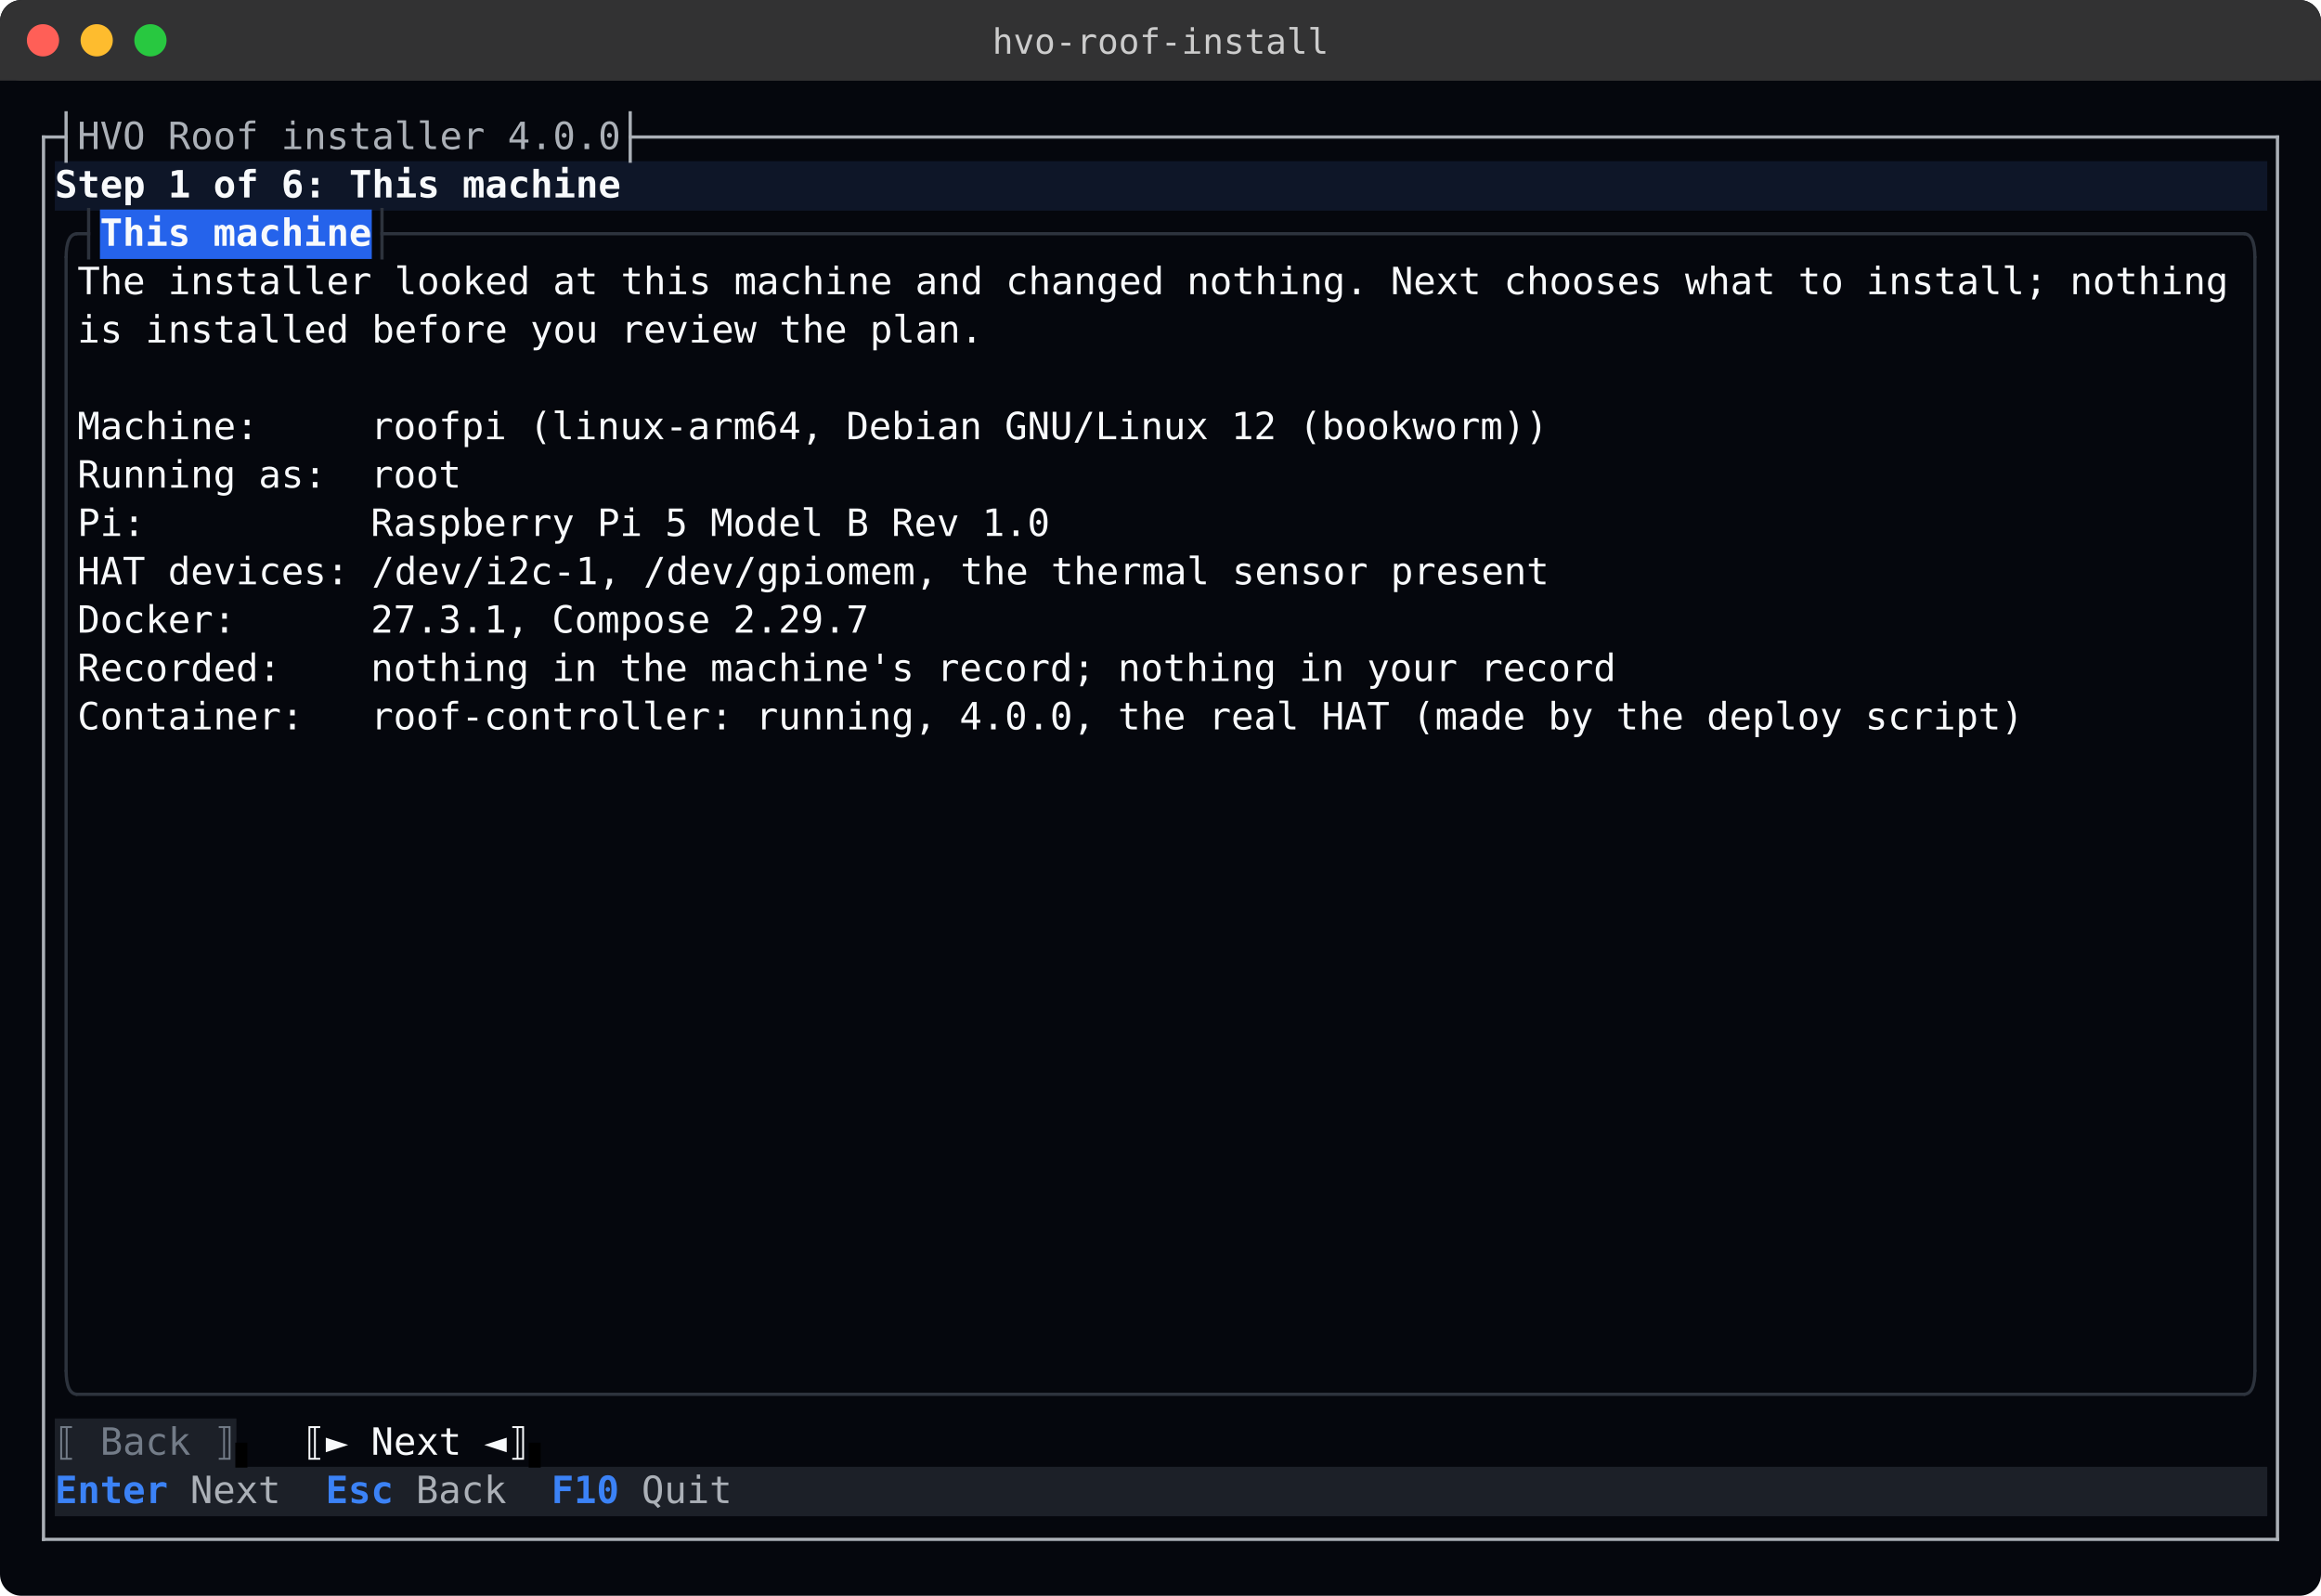
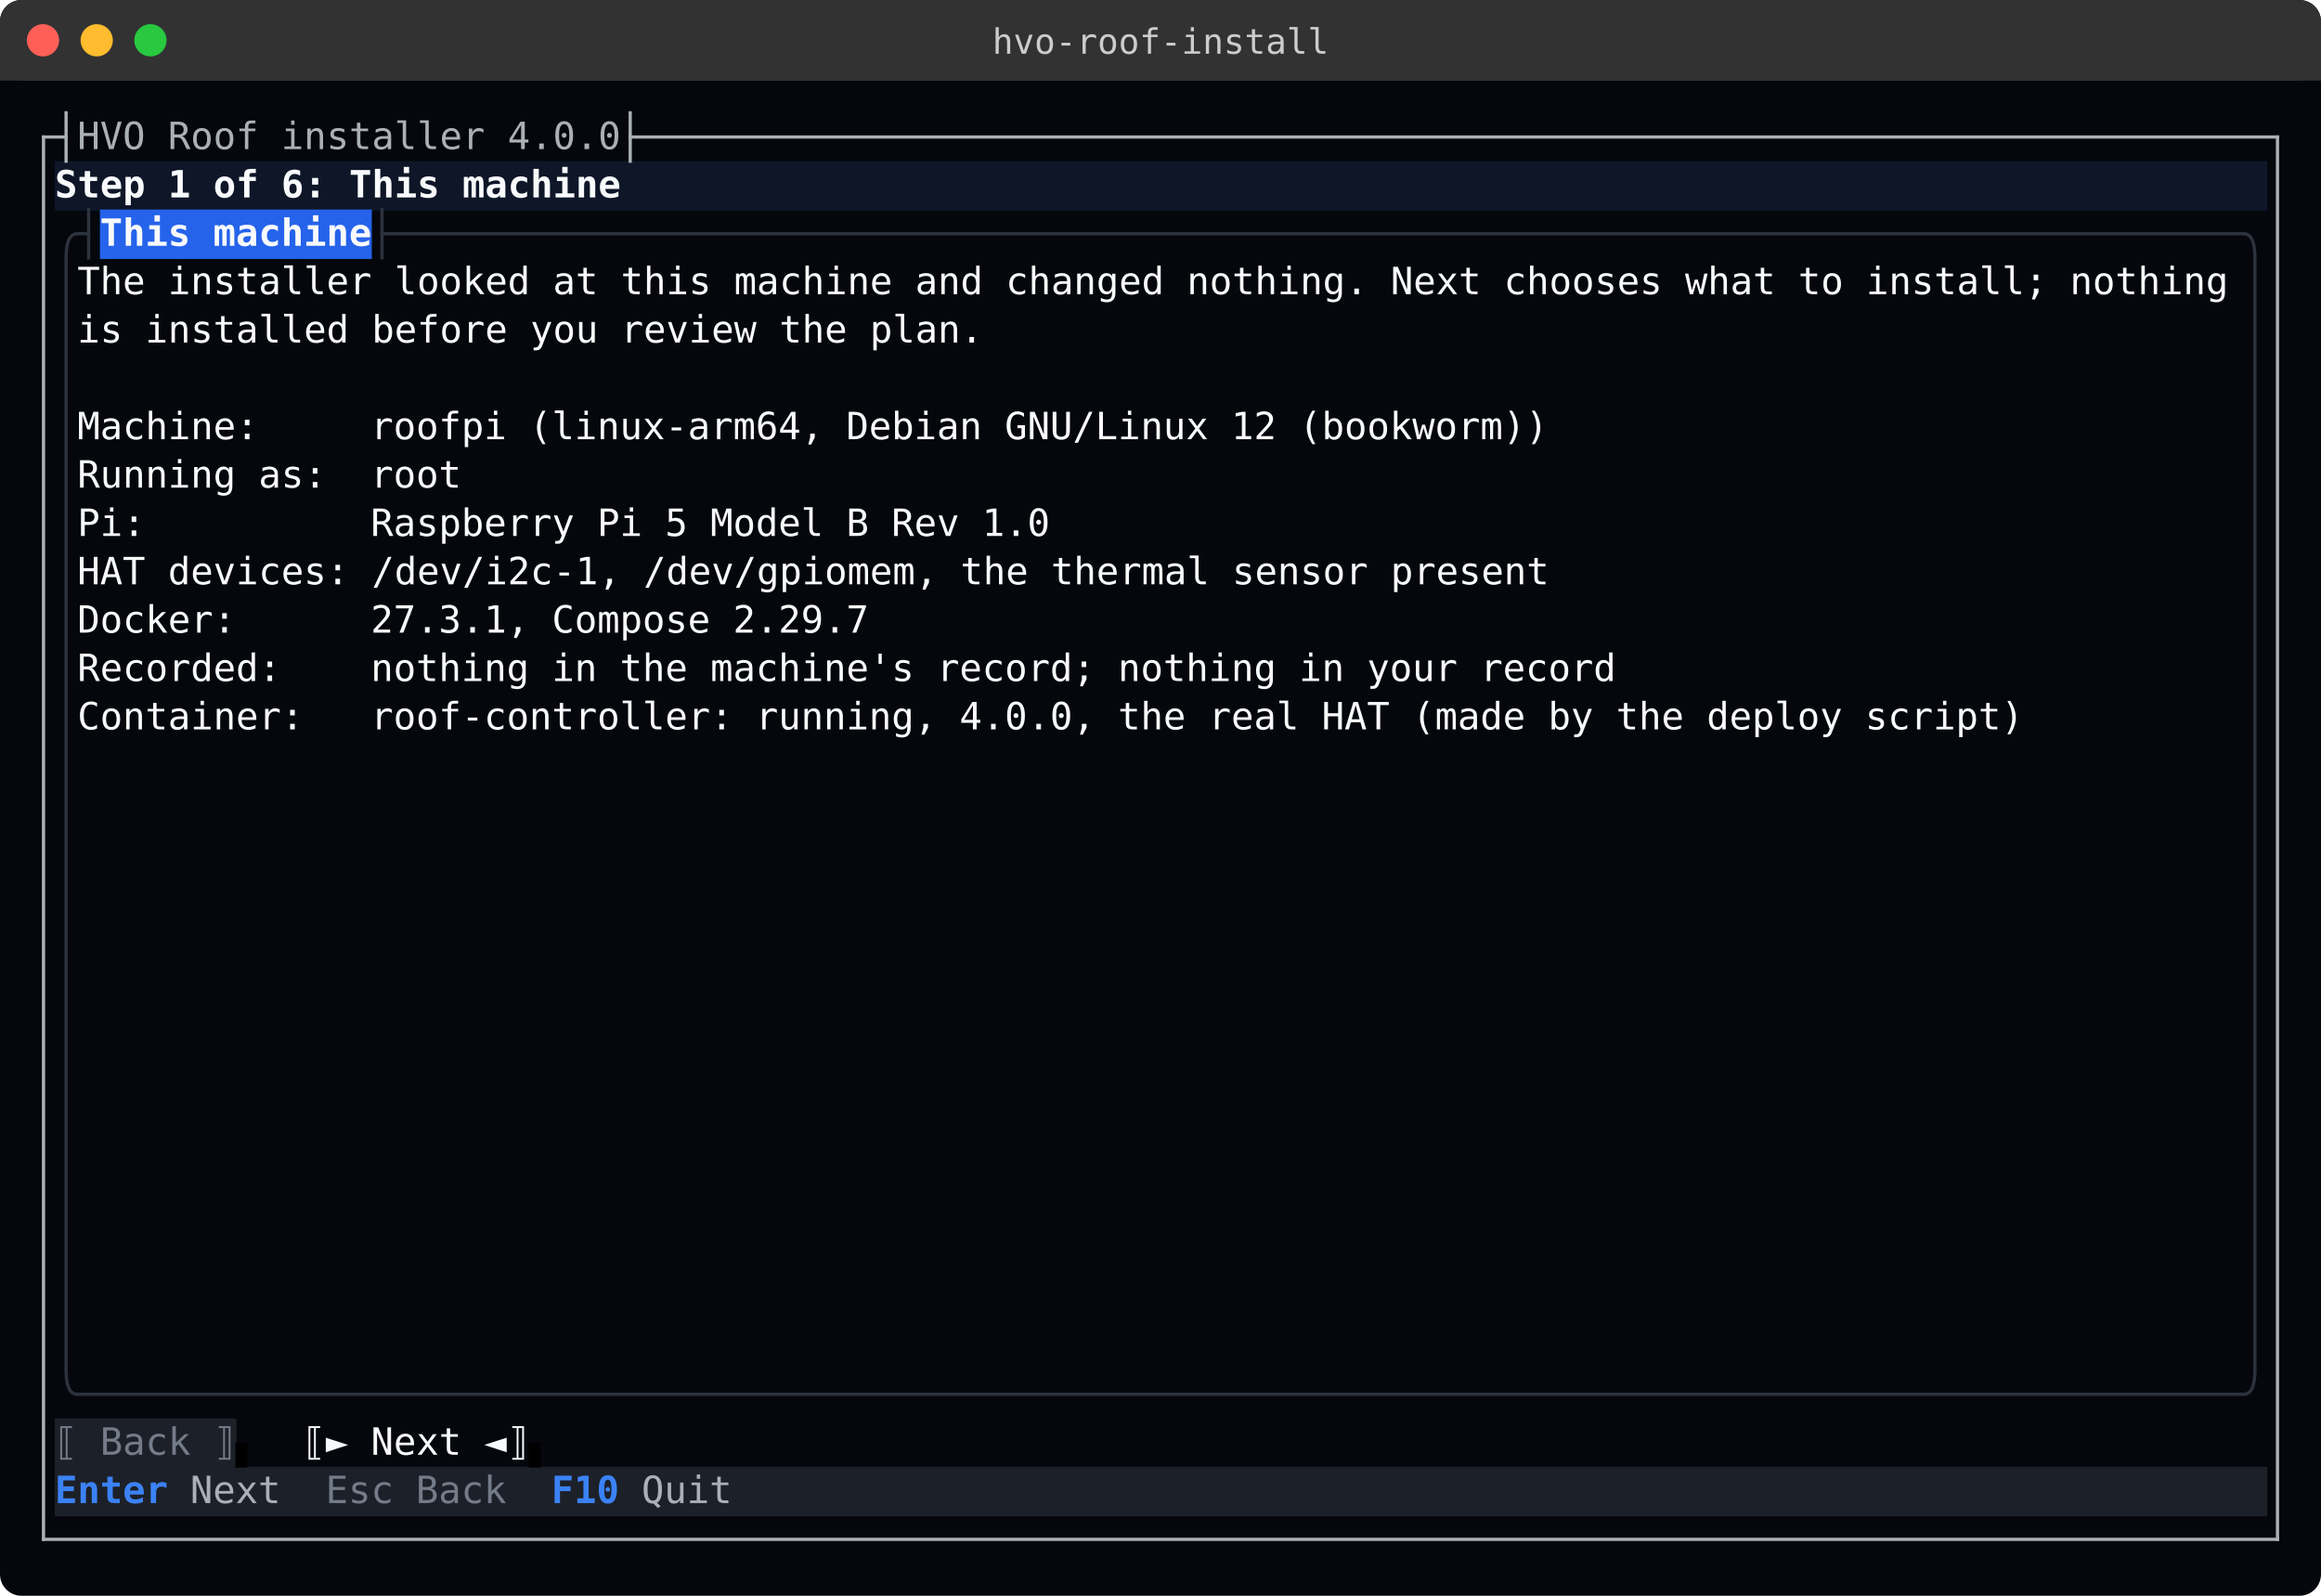
<svg xmlns="http://www.w3.org/2000/svg" width="864" height="594" viewBox="0 0 864.00 594.00" role="img" aria-label="hvo-roof-install">
  <g font-family="ui-monospace, SFMono-Regular, 'Cascadia Mono', 'DejaVu Sans Mono', Menlo, Consolas, 'Liberation Mono', monospace" font-size="14" xml:space="preserve" style="white-space: pre">
    <rect x="0" y="0" width="864.00" height="594.00" rx="8" fill="#05070d" />
    <rect x="0" y="0" width="864.00" height="30" rx="8" fill="#323233" />
    <rect x="0" y="22" width="864.00" height="8" fill="#323233" />
    <circle cx="16" cy="15.0" r="6" fill="#ff5f57" />
    <circle cx="36" cy="15.0" r="6" fill="#febc2e" />
    <circle cx="56" cy="15.0" r="6" fill="#28c840" />
    <text x="432.00" y="20.0" fill="#cccccc" text-anchor="middle" font-size="13">hvo-roof-install</text>
    <rect x="20.40" y="60" width="823.60" height="18.4" fill="#0e1628" />
    <rect x="37.20" y="78" width="101.20" height="18.4" fill="#2563eb" />
    <rect x="20.40" y="528" width="67.60" height="18.4" fill="#1c2028" />
    <rect x="20.40" y="546" width="823.60" height="18.4" fill="#1c2028" />
    <rect x="87.60" y="537.00" width="4.50" height="9.30" fill="#000000" />
    <rect x="196.80" y="537.00" width="4.50" height="9.30" fill="#000000" />
    <line x1="16.20" y1="50.40" x2="16.20" y2="573.60" stroke="#abb0b7" stroke-width="1.2" />
    <line x1="15.60" y1="51.00" x2="25.20" y2="51.00" stroke="#abb0b7" stroke-width="1.2" />
    <line x1="234.00" y1="51.00" x2="848.40" y2="51.00" stroke="#abb0b7" stroke-width="1.2" />
    <line x1="24.60" y1="41.40" x2="24.60" y2="60.60" stroke="#abb0b7" stroke-width="1.2" />
    <line x1="234.60" y1="41.40" x2="234.60" y2="60.60" stroke="#abb0b7" stroke-width="1.2" />
    <line x1="847.80" y1="50.40" x2="847.80" y2="573.60" stroke="#abb0b7" stroke-width="1.2" />
    <line x1="33.00" y1="77.40" x2="33.00" y2="96.60" stroke="#2d333d" stroke-width="1.2" />
    <line x1="28.20" y1="87.00" x2="33.60" y2="87.00" stroke="#2d333d" stroke-width="1.2" />
    <line x1="141.60" y1="87.00" x2="835.80" y2="87.00" stroke="#2d333d" stroke-width="1.2" />
    <line x1="142.20" y1="77.40" x2="142.20" y2="96.60" stroke="#2d333d" stroke-width="1.2" />
    <line x1="24.60" y1="95.40" x2="24.60" y2="510.60" stroke="#2d333d" stroke-width="1.2" />
    <line x1="839.40" y1="95.40" x2="839.40" y2="510.60" stroke="#2d333d" stroke-width="1.2" />
    <line x1="28.20" y1="519.00" x2="835.80" y2="519.00" stroke="#2d333d" stroke-width="1.2" />
    <line x1="15.60" y1="573.00" x2="848.40" y2="573.00" stroke="#abb0b7" stroke-width="1.2" />
    <path d="M28.80,87.00 Q24.60,87.00 24.60,96.00" fill="none" stroke="#2d333d" stroke-width="1.2" />
    <path d="M835.20,87.00 Q839.40,87.00 839.40,96.00" fill="none" stroke="#2d333d" stroke-width="1.2" />
    <path d="M24.60,510.00 Q24.60,519.00 28.80,519.00" fill="none" stroke="#2d333d" stroke-width="1.2" />
    <path d="M839.40,510.00 Q839.40,519.00 835.20,519.00" fill="none" stroke="#2d333d" stroke-width="1.2" />
    <text x="28.80" y="55.50" fill="#abb0b7" textLength="201.60" lengthAdjust="spacingAndGlyphs">HVO Roof installer 4.0.0</text>
    <text x="20.40" y="73.50" fill="#f8fafc" textLength="210.00" lengthAdjust="spacingAndGlyphs" font-weight="bold">Step 1 of 6: This machine</text>
    <text x="37.20" y="91.50" fill="#f8fafc" textLength="100.80" lengthAdjust="spacingAndGlyphs" font-weight="bold">This machine</text>
    <text x="28.80" y="109.50" fill="#f8fafc" textLength="798.00" lengthAdjust="spacingAndGlyphs">The installer looked at this machine and changed nothing. Next chooses what to install; nothing</text>
    <text x="28.80" y="127.50" fill="#f8fafc" textLength="336.00" lengthAdjust="spacingAndGlyphs">is installed before you review the plan.</text>
    <text x="28.80" y="163.50" fill="#f8fafc" textLength="67.20" lengthAdjust="spacingAndGlyphs">Machine:</text>
    <text x="138.00" y="163.50" fill="#f8fafc" textLength="436.80" lengthAdjust="spacingAndGlyphs">roofpi (linux-arm64, Debian GNU/Linux 12 (bookworm))</text>
    <text x="28.80" y="181.50" fill="#f8fafc" textLength="92.40" lengthAdjust="spacingAndGlyphs">Running as:</text>
    <text x="138.00" y="181.50" fill="#f8fafc" textLength="33.60" lengthAdjust="spacingAndGlyphs">root</text>
    <text x="28.80" y="199.50" fill="#f8fafc" textLength="25.20" lengthAdjust="spacingAndGlyphs">Pi:</text>
    <text x="138.00" y="199.50" fill="#f8fafc" textLength="252.00" lengthAdjust="spacingAndGlyphs">Raspberry Pi 5 Model B Rev 1.0</text>
    <text x="28.80" y="217.50" fill="#f8fafc" textLength="546.00" lengthAdjust="spacingAndGlyphs">HAT devices: /dev/i2c-1, /dev/gpiomem, the thermal sensor present</text>
    <text x="28.80" y="235.50" fill="#f8fafc" textLength="58.80" lengthAdjust="spacingAndGlyphs">Docker:</text>
    <text x="138.00" y="235.50" fill="#f8fafc" textLength="184.80" lengthAdjust="spacingAndGlyphs">27.3.1, Compose 2.29.7</text>
    <text x="28.80" y="253.50" fill="#f8fafc" textLength="75.60" lengthAdjust="spacingAndGlyphs">Recorded:</text>
    <text x="138.00" y="253.50" fill="#f8fafc" textLength="462.00" lengthAdjust="spacingAndGlyphs">nothing in the machine's record; nothing in your record</text>
    <text x="28.80" y="271.50" fill="#f8fafc" textLength="84.00" lengthAdjust="spacingAndGlyphs">Container:</text>
    <text x="138.00" y="271.50" fill="#f8fafc" textLength="613.20" lengthAdjust="spacingAndGlyphs">roof-controller: running, 4.0.0, the real HAT (made by the deploy script)</text>
    <text x="20.40" y="541.50" fill="#aeb9c8" textLength="67.20" lengthAdjust="spacingAndGlyphs" opacity="0.6">⟦ Back ⟧</text>
    <text x="112.80" y="541.50" fill="#f8fafc" textLength="84.00" lengthAdjust="spacingAndGlyphs">⟦► Next ◄⟧</text>
    <text x="20.40" y="559.50" fill="#3b82f6" textLength="42.00" lengthAdjust="spacingAndGlyphs" font-weight="bold">Enter</text>
    <text x="70.80" y="559.50" fill="#abb0b7" textLength="33.60" lengthAdjust="spacingAndGlyphs">Next</text>
-     <text x="121.20" y="559.50" fill="#3b82f6" textLength="25.20" lengthAdjust="spacingAndGlyphs" font-weight="bold">Esc</text>
-     <text x="154.80" y="559.50" fill="#abb0b7" textLength="33.60" lengthAdjust="spacingAndGlyphs">Back</text>
+     <text x="121.20" y="559.50" fill="#aeb9c8" textLength="25.20" lengthAdjust="spacingAndGlyphs" opacity="0.6">Esc</text>
+     <text x="154.80" y="559.50" fill="#aeb9c8" textLength="33.60" lengthAdjust="spacingAndGlyphs" opacity="0.6">Back</text>
    <text x="205.20" y="559.50" fill="#3b82f6" textLength="25.20" lengthAdjust="spacingAndGlyphs" font-weight="bold">F10</text>
    <text x="238.80" y="559.50" fill="#abb0b7" textLength="33.60" lengthAdjust="spacingAndGlyphs">Quit</text>
  </g>
</svg>
